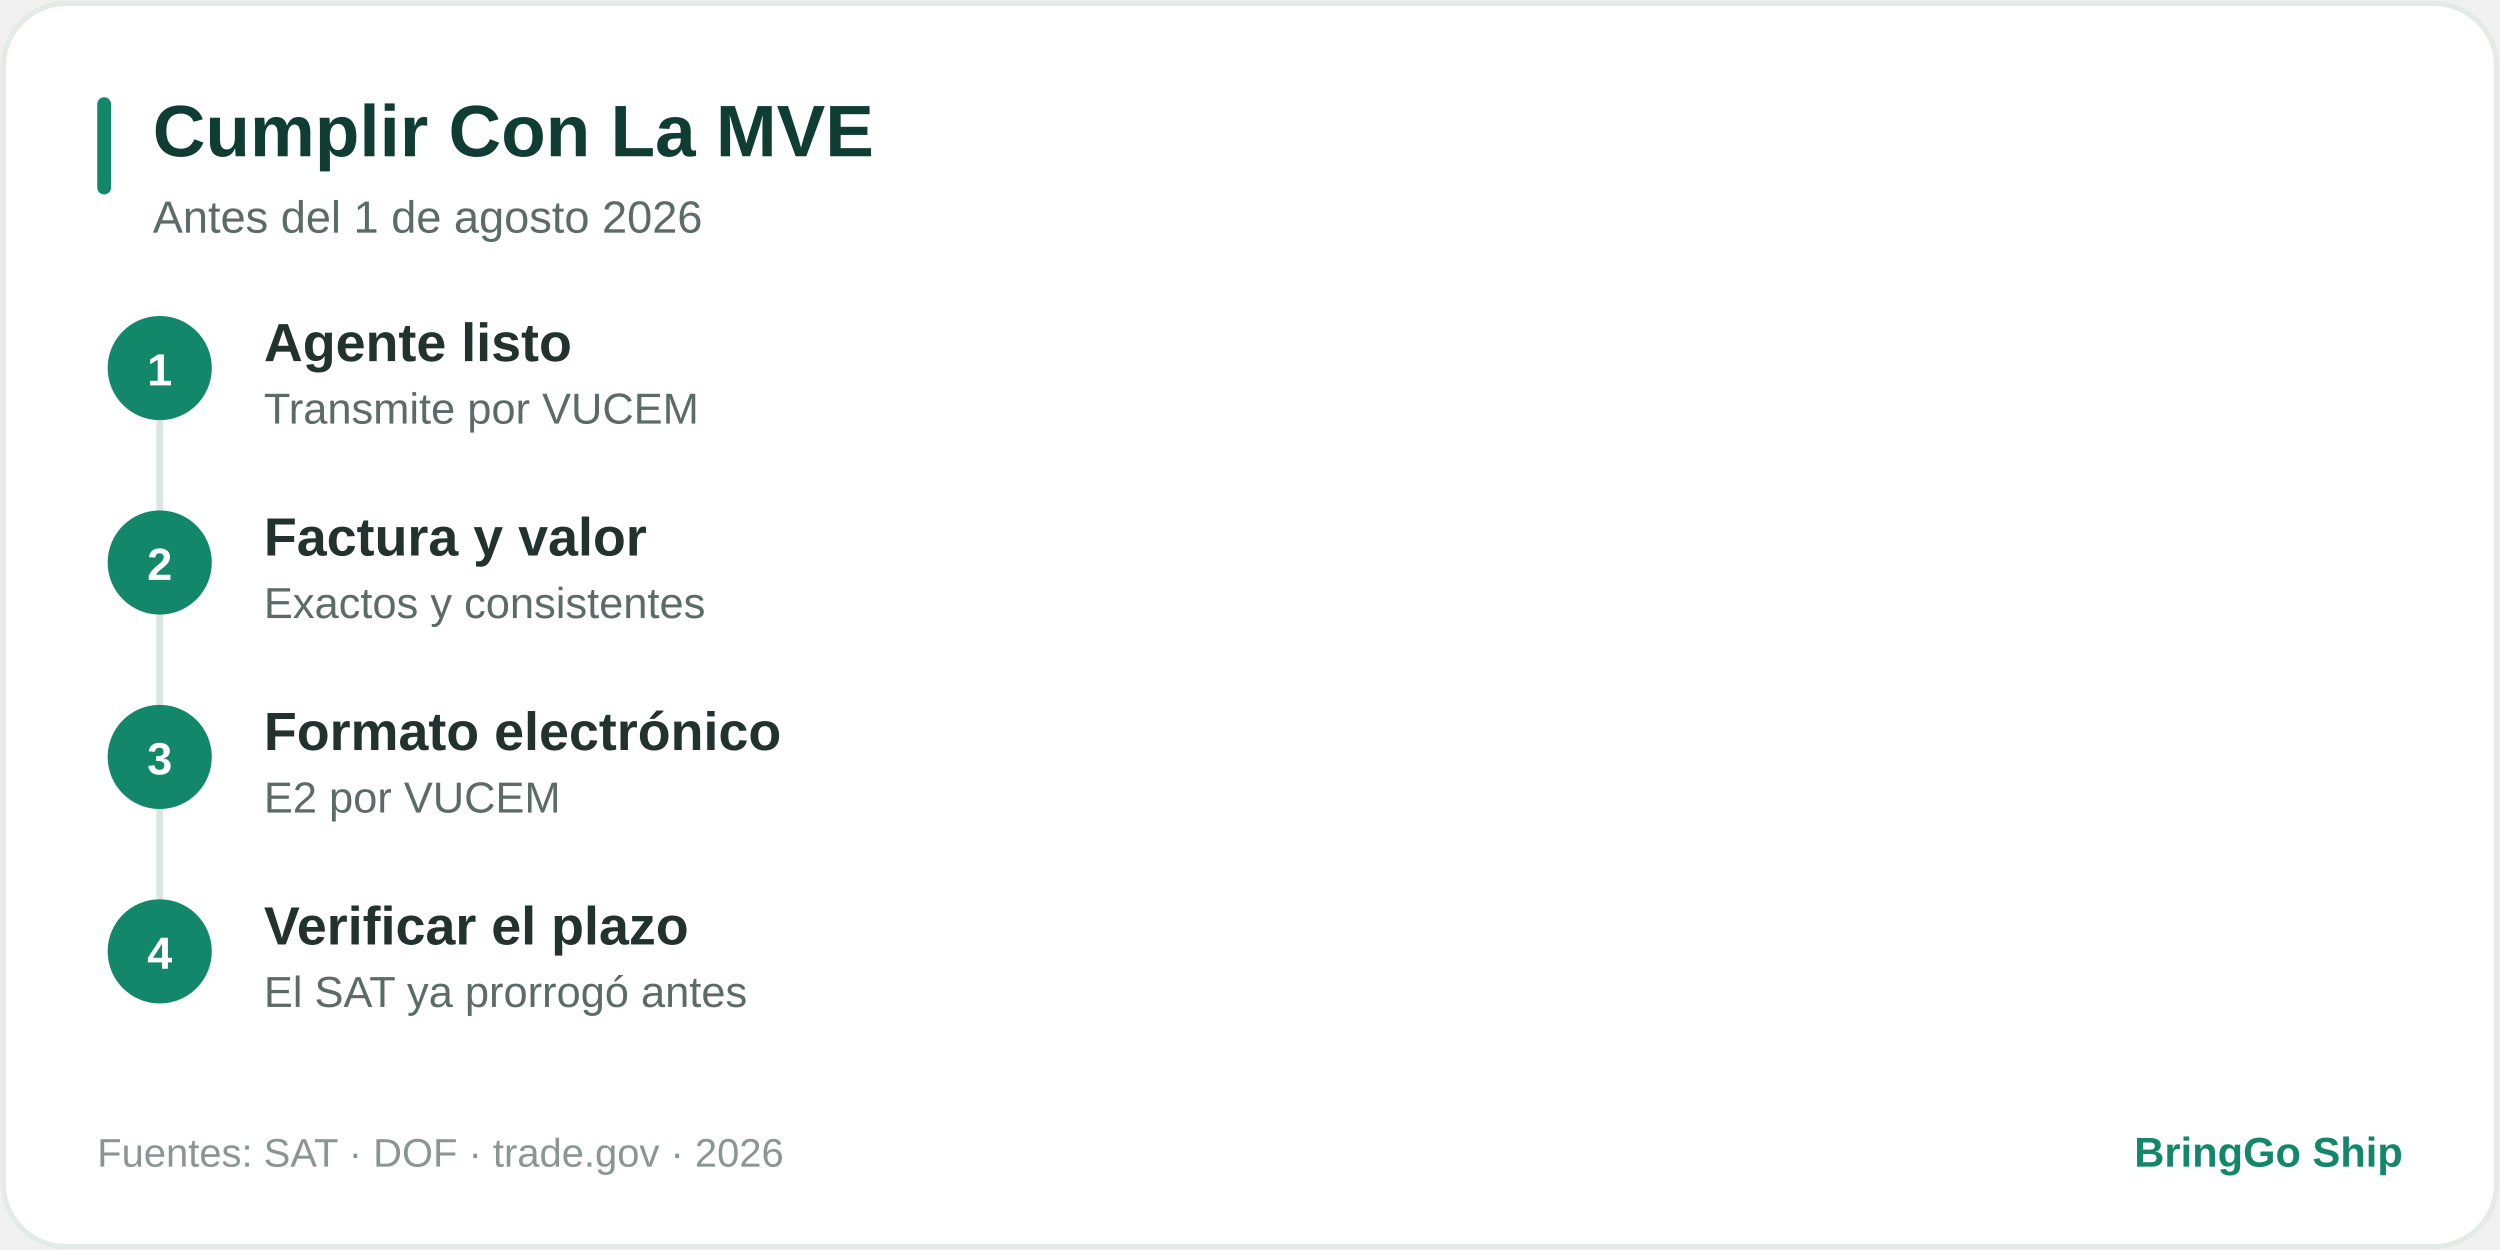
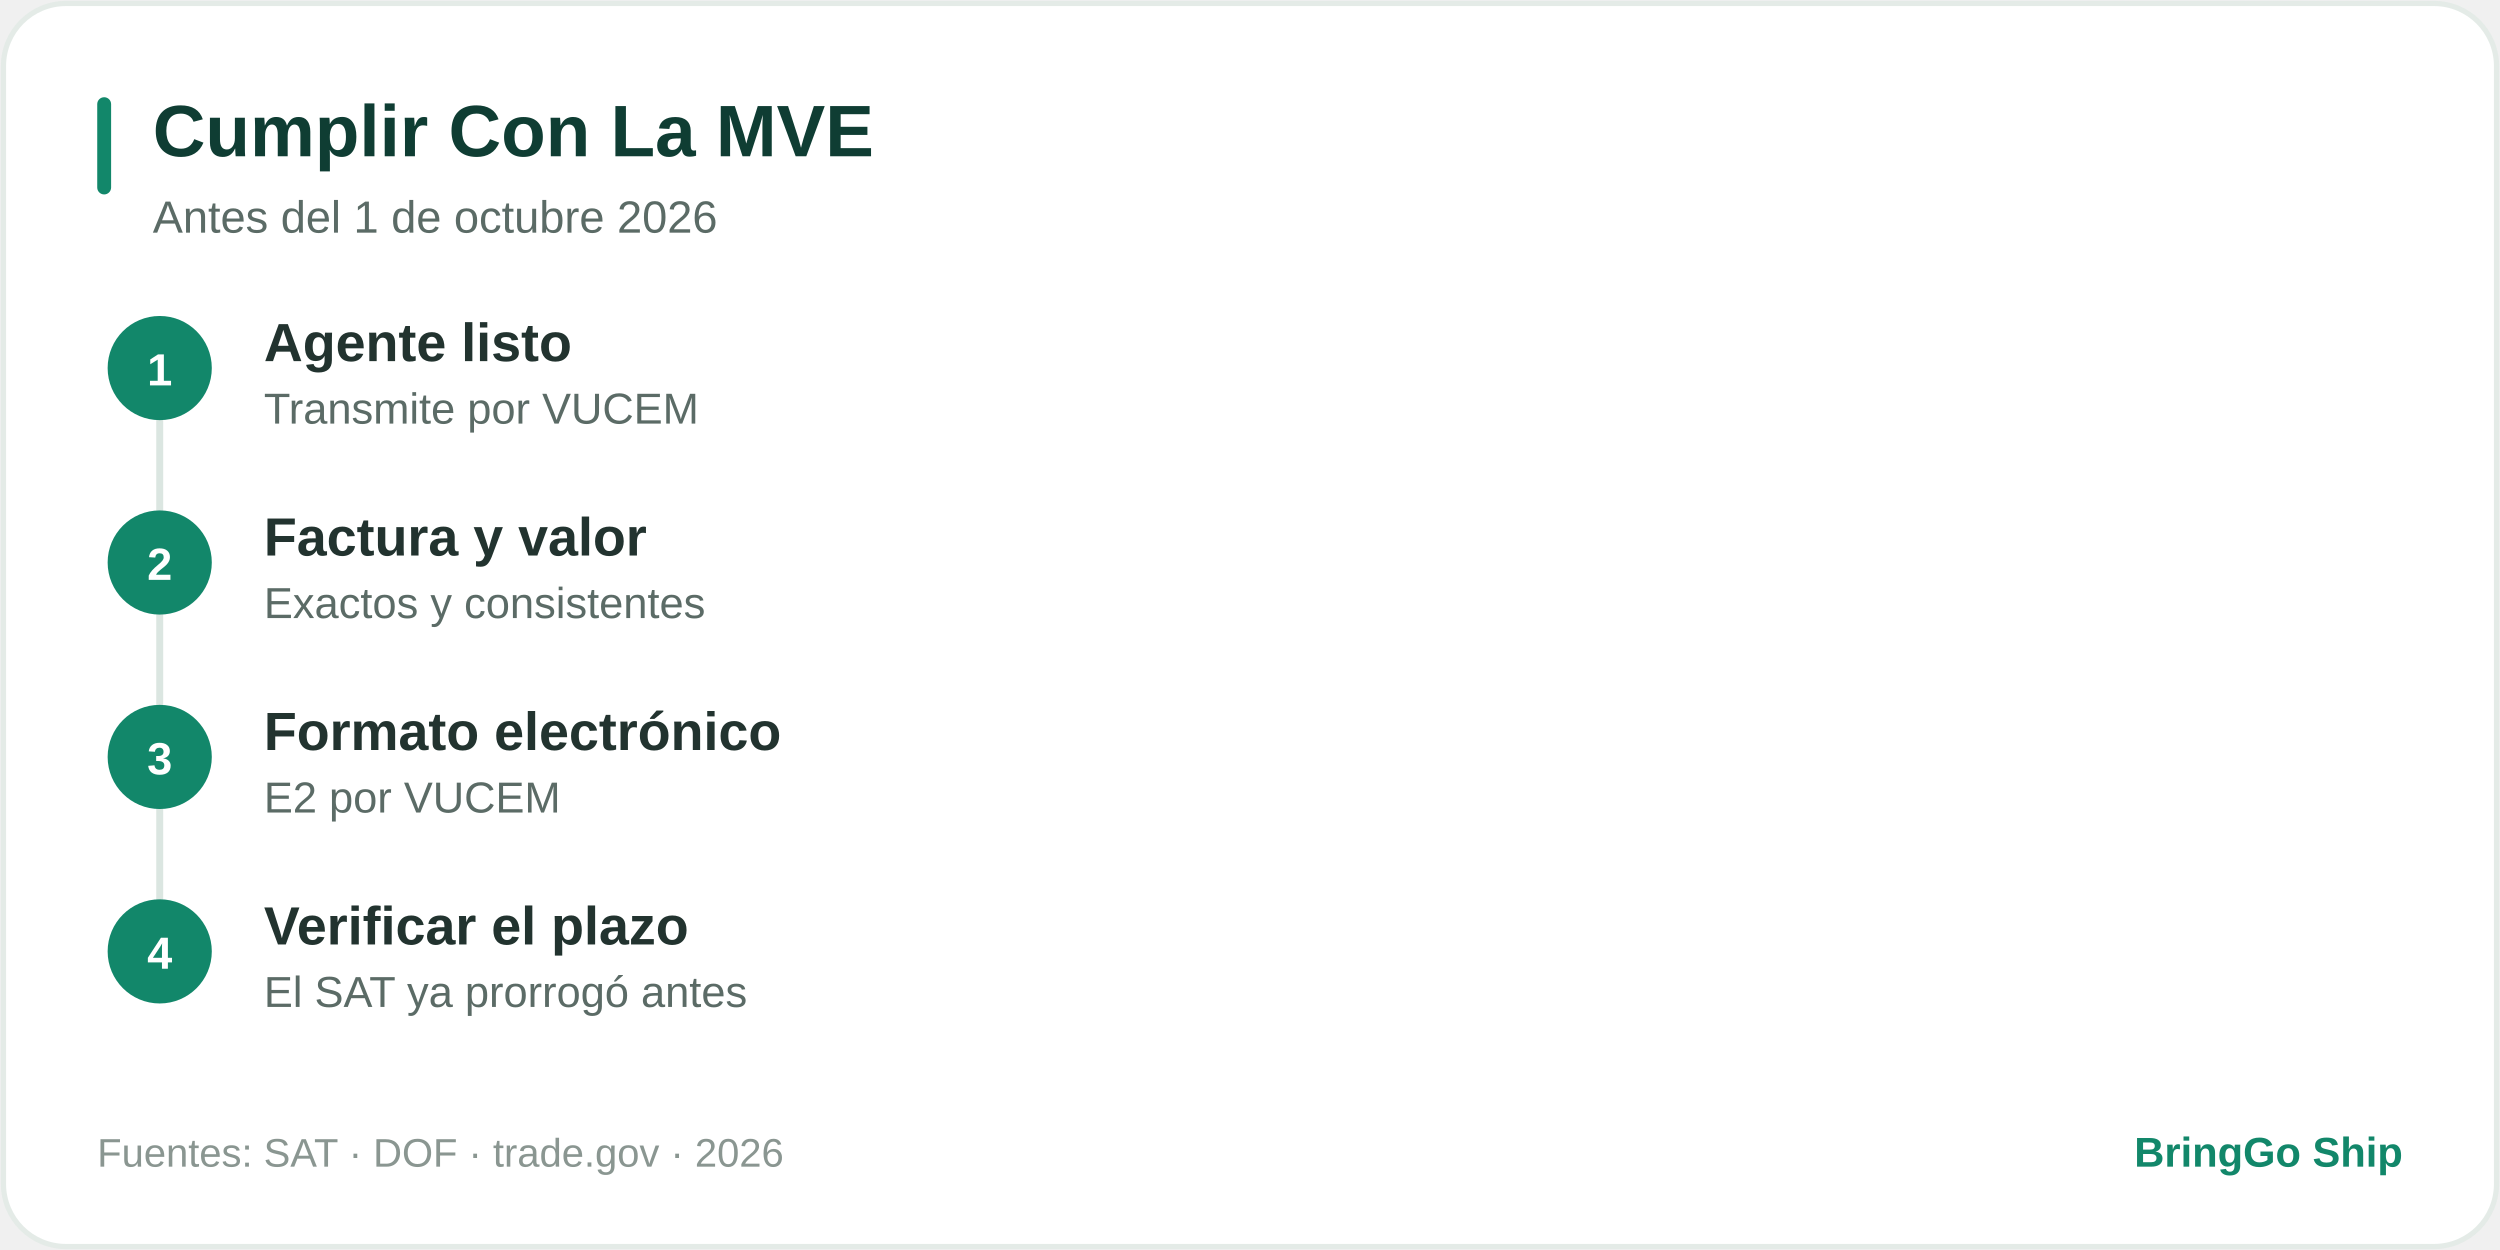
<svg xmlns="http://www.w3.org/2000/svg" width="720" height="360" viewBox="0 0 720 360" role="img">
  <style>
text{font-family:Arial,Helvetica,sans-serif}
.card{fill:#ffffff;stroke:#e4ebe7;stroke-width:1.5}
.row{fill:#f5f8f7}.pill{fill:#E1F5EE}.hi{fill:#1f9d5f}.mut{fill:#eef1f0}
.acc{fill:#12876A}.circ{fill:#12876A}.rd{fill:#fbe9e7}.am{fill:#fbf1dd}.tl{fill:#E1F5EE}.ln{stroke:#dbe6e1}
.tt{fill:#0F3D33;font-weight:bold}.ts{fill:#5b6b66}.tl2{fill:#22332f}
.tv{fill:#0F6E56;font-weight:bold}.tm{fill:#5b6b66;font-weight:bold}.tw{fill:#ffffff;font-weight:bold}
.tf{fill:#8a9691}.tb{fill:#12876A;font-weight:bold}.big{fill:#0F3D33;font-weight:bold}
.trd{fill:#a3392c;font-weight:bold}.tam{fill:#8a5a12;font-weight:bold}.ttl{fill:#0F6E56;font-weight:bold}
@media (prefers-color-scheme:dark){
.card{fill:#16211e;stroke:#2c3a35}
.row{fill:#1d2b27}.pill{fill:#123a2e}.hi{fill:#1f9d5f}.mut{fill:#28352f}
.acc{fill:#2fae7e}.circ{fill:#2fae7e}.rd{fill:#3a201c}.am{fill:#352a15}.tl{fill:#123a2e}
.tt{fill:#d7f2e6}.ts{fill:#8fa79d}.tl2{fill:#cfe0d9}
.tv{fill:#6fe0b0}.tm{fill:#9db3a9}.tw{fill:#ffffff}
.tf{fill:#6d8279}.tb{fill:#57d3a3}.big{fill:#d7f2e6}
.trd{fill:#f0a99e}.tam{fill:#e6c281}.ttl{fill:#6fe0b0}.ln{stroke:#31423c}}
</style>
  <rect x="1" y="1" width="718" height="358" rx="18" class="card" />
  <rect x="28" y="28" width="4" height="28" rx="2" class="acc" />
  <text x="44" y="45" font-size="21" class="tt">Cumplir Con La MVE</text>
-   <text x="44" y="67" font-size="13" class="ts">Antes del 1 de agosto 2026</text>
+   <text x="44" y="67" font-size="13" class="ts">Antes del 1 de octubre 2026</text>
  <g transform="translate(0,88)">
    <line x1="46" y1="18" x2="46" y2="186" stroke-width="2" class="ln" />
    <circle cx="46" cy="18" r="15" class="circ" />
    <text x="46" y="23" text-anchor="middle" font-size="13" class="tw">1</text>
    <text x="76" y="16" font-size="15.5" class="tl2" font-weight="bold">Agente listo</text>
    <text x="76" y="34" font-size="12.5" class="ts">Transmite por VUCEM</text>
    <circle cx="46" cy="74" r="15" class="circ" />
    <text x="46" y="79" text-anchor="middle" font-size="13" class="tw">2</text>
    <text x="76" y="72" font-size="15.5" class="tl2" font-weight="bold">Factura y valor</text>
    <text x="76" y="90" font-size="12.5" class="ts">Exactos y consistentes</text>
    <circle cx="46" cy="130" r="15" class="circ" />
    <text x="46" y="135" text-anchor="middle" font-size="13" class="tw">3</text>
    <text x="76" y="128" font-size="15.5" class="tl2" font-weight="bold">Formato electrónico</text>
    <text x="76" y="146" font-size="12.5" class="ts">E2 por VUCEM</text>
    <circle cx="46" cy="186" r="15" class="circ" />
    <text x="46" y="191" text-anchor="middle" font-size="13" class="tw">4</text>
    <text x="76" y="184" font-size="15.5" class="tl2" font-weight="bold">Verificar el plazo</text>
    <text x="76" y="202" font-size="12.5" class="ts">El SAT ya prorrogó antes</text>
  </g>
  <text x="28" y="336" font-size="11.5" class="tf">Fuentes: SAT · DOF · trade.gov · 2026</text>
  <text x="692" y="336" text-anchor="end" font-size="12" class="tb">BringGo Ship</text>
</svg>
